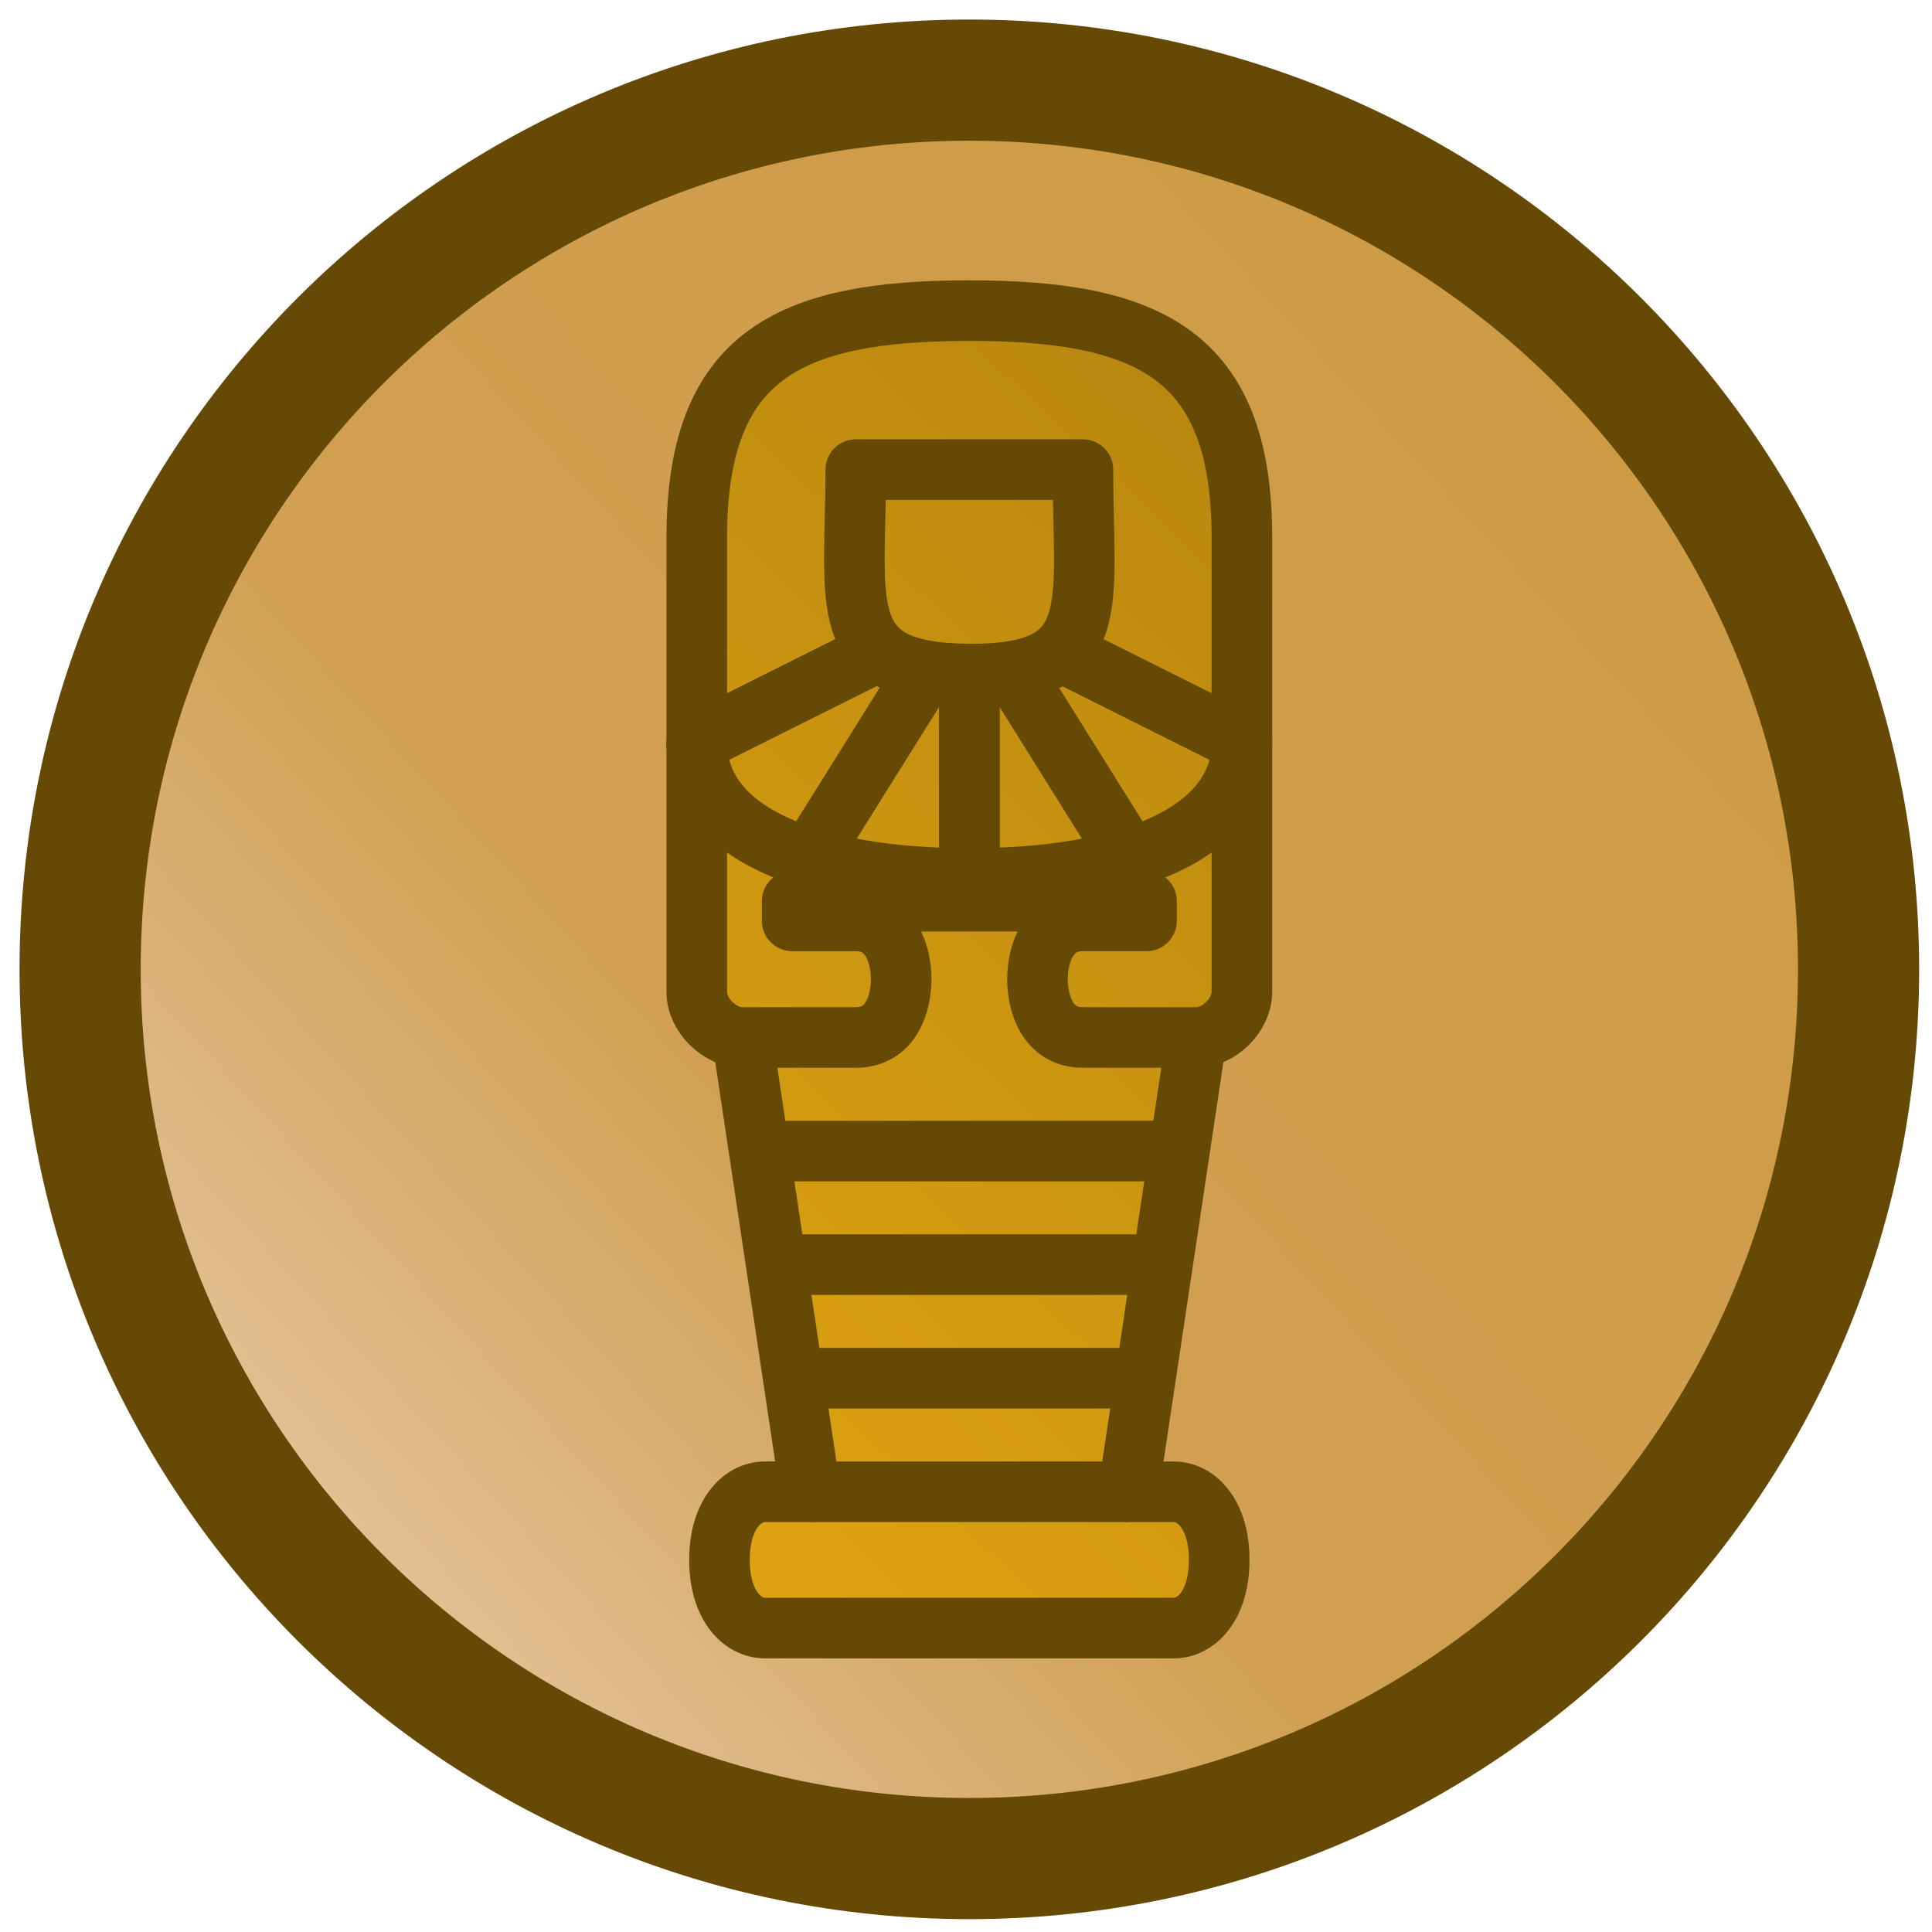
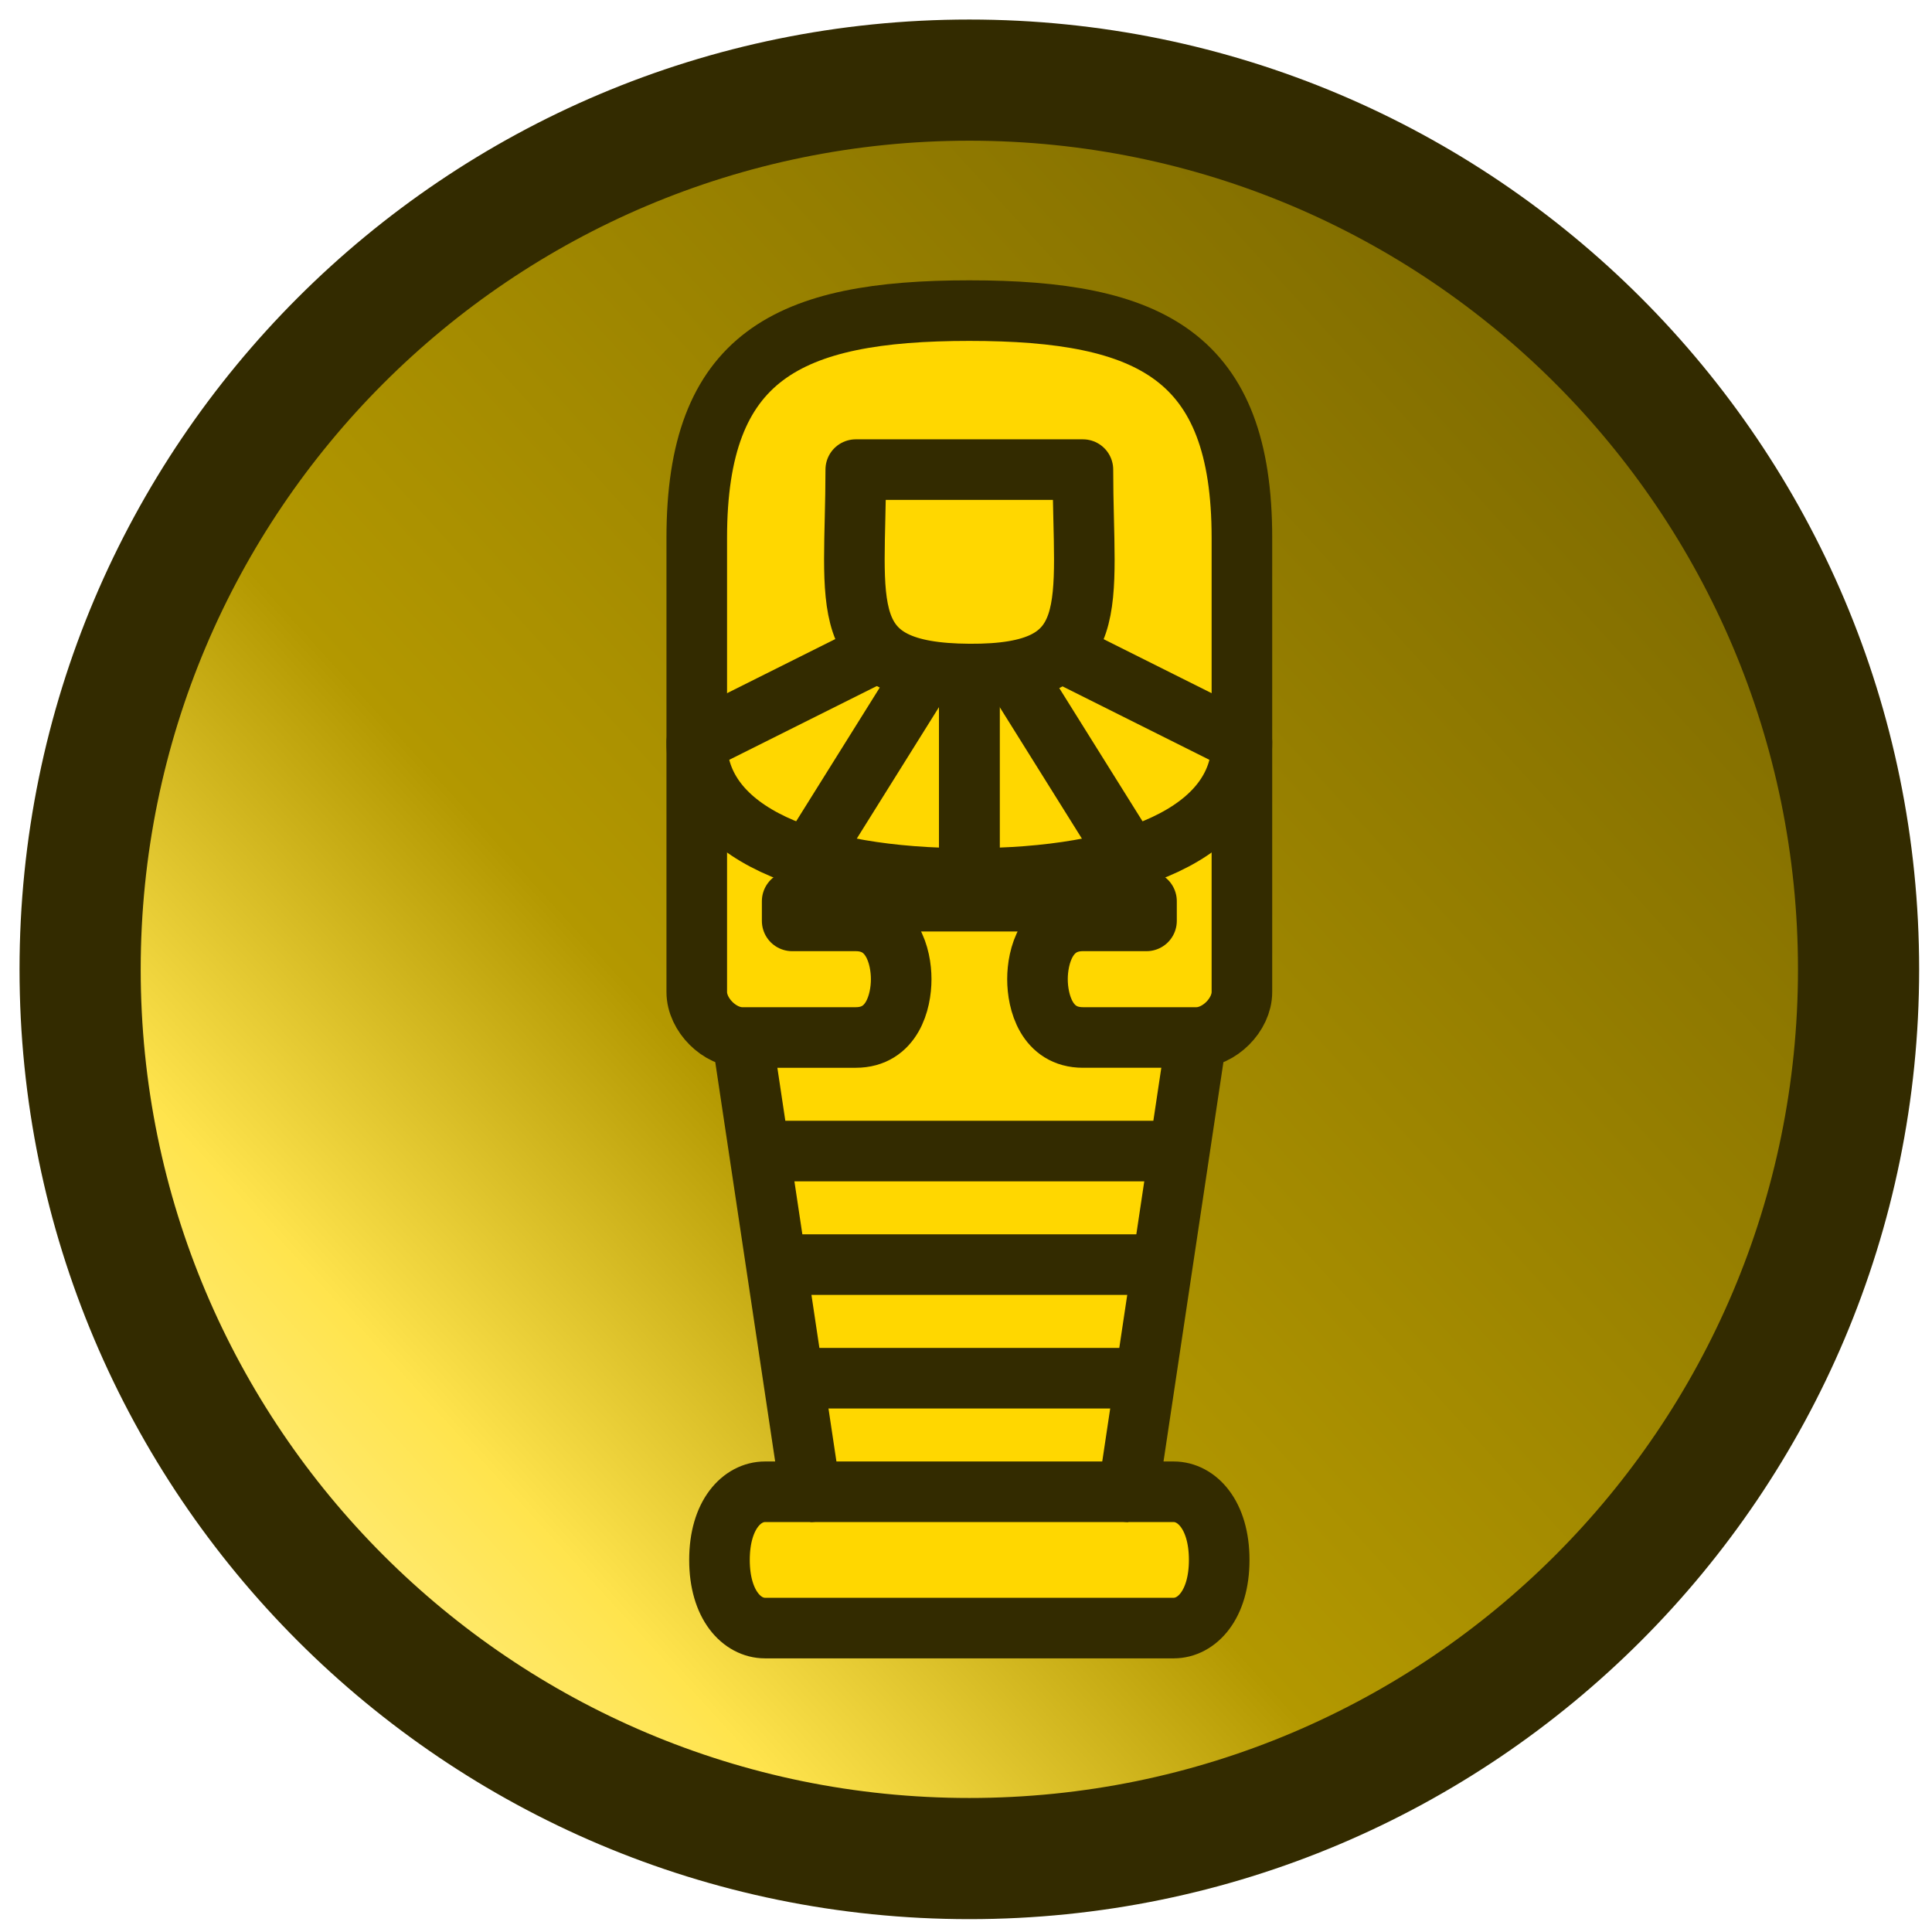
<svg xmlns="http://www.w3.org/2000/svg" xmlns:xlink="http://www.w3.org/1999/xlink" width="1024" height="1024" viewBox="0 0 270 270" version="1.1" id="svg1">
  <defs id="defs1">
-     <linearGradient id="linearGradient14">
-       <stop style="stop-color:#e8aa13;stop-opacity:1;" offset="0" id="stop16" />
-       <stop style="stop-color:#cb9510;stop-opacity:1;" offset="0.5" id="stop17" />
-       <stop style="stop-color:#af800e;stop-opacity:1;" offset="1" id="stop15" />
-     </linearGradient>
    <linearGradient id="linearGradient10">
-       <stop style="stop-color:#e7c79d;stop-opacity:1;" offset="0" id="stop11" />
-       <stop style="stop-color:#ddb783;stop-opacity:1;" offset="0.135" id="stop13" />
-       <stop style="stop-color:#d1a052;stop-opacity:1;" offset="0.376" id="stop14" />
-       <stop style="stop-color:#ce9b45;stop-opacity:1;" offset="1" id="stop10" />
+       <stop style="stop-color:#ffec80;stop-opacity:1;" offset="0" id="stop11" />
+       <stop style="stop-color:#ffe44d;stop-opacity:1;" offset="0.135" id="stop13" />
+       <stop style="stop-color:#b39800;stop-opacity:1;" offset="0.376" id="stop14" />
+       <stop style="stop-color:#806c00;stop-opacity:1;" offset="1" id="stop10" />
    </linearGradient>
    <linearGradient xlink:href="#linearGradient10" id="linearGradient11" x1="42.333" y1="227.542" x2="227.542" y2="58.208" gradientUnits="userSpaceOnUse" />
-     <linearGradient xlink:href="#linearGradient14" id="linearGradient16" x1="36.517" y1="220.135" x2="211.142" y2="34.927" gradientUnits="userSpaceOnUse" />
-     <linearGradient xlink:href="#linearGradient14" id="linearGradient19" x1="36.517" y1="220.135" x2="211.142" y2="34.927" gradientUnits="userSpaceOnUse" />
  </defs>
  <g id="layer2">
-     <circle style="fill:url(#linearGradient11);fill-opacity:1;stroke:#654904;stroke-width:16.933;stroke-linejoin:round;stroke-dasharray:none;stroke-opacity:1;paint-order:normal" id="path10" cx="135.467" cy="135.467" r="124.27" />
+     <circle style="fill:url(#linearGradient11);fill-opacity:1;stroke:#332b00;stroke-width:16.933;stroke-linejoin:round;stroke-dasharray:none;stroke-opacity:1;paint-order:normal" id="path10" cx="135.467" cy="135.467" r="124.27" />
  </g>
-   <g id="layer1">
-     <g id="g9" transform="translate(5.816334,2.11486)" style="stroke:#654904;stroke-opacity:1">
-       <path style="fill:url(#linearGradient19);stroke:#654904;stroke-width:8.467;stroke-linejoin:round;stroke-dasharray:none;stroke-opacity:1;paint-order:normal;fill-opacity:1" d="m 161.394,142.875 -9.523,63.488 h 6.349 c 3.174,0 6.349,3.174 6.349,9.523 0,6.349 -3.174,9.523 -6.349,9.523 h -57.139 c -3.174,0 -6.349,-3.174 -6.349,-9.523 0,-6.349 3.174,-9.523 6.349,-9.523 h 6.349 l -9.523,-63.488 31.215,-33.865 z" id="path5-4" />
-       <path style="fill:url(#linearGradient16);fill-opacity:1;stroke:#654904;stroke-width:8.467;stroke-linejoin:round;stroke-dasharray:none;stroke-opacity:1;paint-order:normal" d="m 129.65,123.829 h -24.76 v 2.751 h 8.888 c 5.079,0 6.349,4.973 6.349,8.148 0,3.174 -1.27,8.148 -6.349,8.148 H 97.906 c -3.174,0 -6.349,-3.174 -6.349,-6.349 V 73.038 c 0,-25.395 12.698,-31.744 38.093,-31.744 25.395,0 38.093,6.349 38.093,31.744 v 63.488 c 0,3.174 -3.174,6.349 -6.349,6.349 h -15.872 c -5.079,0 -6.349,-4.973 -6.349,-8.148 0,-3.174 1.27,-8.148 6.349,-8.148 h 8.888 v -2.751 h -24.76" id="path1-7" />
-       <path style="fill:none;stroke:#654904;stroke-width:8.467;stroke-linejoin:round;stroke-dasharray:none;stroke-opacity:1;paint-order:stroke fill markers" d="m 104.255,190.491 h 50.79" id="path6-0" />
-       <path style="fill:none;stroke:#654904;stroke-width:8.467;stroke-linejoin:round;stroke-dasharray:none;stroke-opacity:1;paint-order:stroke fill markers" d="m 104.255,174.619 h 50.79" id="path7-8" />
-       <path style="fill:none;stroke:#654904;stroke-width:8.467;stroke-linejoin:round;stroke-dasharray:none;stroke-opacity:1;paint-order:stroke fill markers" d="m 101.081,158.747 h 57.139" id="path8-8" />
-       <path style="fill:none;stroke:#654904;stroke-width:8.467;stroke-linejoin:round;stroke-dasharray:none;stroke-opacity:1;paint-order:normal" d="m 107.43,206.363 h 44.442" id="path9" />
-       <path style="fill:none;stroke:#654904;stroke-width:8.467;stroke-linejoin:round;stroke-dasharray:none;stroke-opacity:1;paint-order:normal" d="m 113.778,63.515 h 31.744 c 0,19.046 3.174,28.685 -15.872,28.57 -19.024,-0.116 -15.872,-9.523 -15.872,-28.57 z" id="path2" />
-       <path id="path3" style="fill:none;stroke:#654904;stroke-width:8.467;stroke-linejoin:round;stroke-dasharray:none;stroke-opacity:1;paint-order:stroke fill markers" d="M 129.65,92.085 V 120.654 c 22.221,0 38.093,-6.349 38.093,-19.046 L 142.348,88.91" />
-       <path style="fill:none;stroke:#654904;stroke-width:8.467;stroke-linejoin:round;stroke-dasharray:none;stroke-opacity:1;paint-order:stroke fill markers" d="m 135.999,92.085 15.872,25.395" id="path4" />
-       <path id="path3-2" style="fill:none;stroke:#654904;stroke-width:8.467;stroke-linejoin:round;stroke-dasharray:none;stroke-opacity:1;paint-order:stroke fill markers" d="M 129.65,92.085 V 120.654 c -22.221,0 -38.093,-6.349 -38.093,-19.046 L 116.953,88.91" />
-       <path style="fill:none;stroke:#654904;stroke-width:8.467;stroke-linejoin:round;stroke-dasharray:none;stroke-opacity:1;paint-order:stroke fill markers" d="m 123.302,92.085 -15.872,25.395" id="path4-5" />
+   <g id="layer1" style="stroke:#000000;stroke-opacity:1">
+     <g id="g9" transform="translate(5.816334,2.11486)" style="stroke:#332b00;stroke-opacity:1">
+       <path style="fill:#ffd700;stroke:#332b00;stroke-width:8.467;stroke-linejoin:round;stroke-dasharray:none;stroke-opacity:1;paint-order:normal;fill-opacity:1" d="m 161.394,142.875 -9.523,63.488 h 6.349 c 3.174,0 6.349,3.174 6.349,9.523 0,6.349 -3.174,9.523 -6.349,9.523 h -57.139 c -3.174,0 -6.349,-3.174 -6.349,-9.523 0,-6.349 3.174,-9.523 6.349,-9.523 h 6.349 l -9.523,-63.488 31.215,-33.865 z" id="path5-4" />
+       <path style="fill:#ffd700;fill-opacity:1;stroke:#332b00;stroke-width:8.467;stroke-linejoin:round;stroke-dasharray:none;stroke-opacity:1;paint-order:normal" d="m 129.65,123.829 h -24.76 v 2.751 h 8.888 c 5.079,0 6.349,4.973 6.349,8.148 0,3.174 -1.27,8.148 -6.349,8.148 H 97.906 c -3.174,0 -6.349,-3.174 -6.349,-6.349 V 73.038 c 0,-25.395 12.698,-31.744 38.093,-31.744 25.395,0 38.093,6.349 38.093,31.744 v 63.488 c 0,3.174 -3.174,6.349 -6.349,6.349 h -15.872 c -5.079,0 -6.349,-4.973 -6.349,-8.148 0,-3.174 1.27,-8.148 6.349,-8.148 h 8.888 v -2.751 h -24.76" id="path1-7" />
+       <path style="fill:none;stroke:#332b00;stroke-width:8.467;stroke-linejoin:round;stroke-dasharray:none;stroke-opacity:1;paint-order:stroke fill markers" d="m 104.255,190.491 h 50.79" id="path6-0" />
+       <path style="fill:none;stroke:#332b00;stroke-width:8.467;stroke-linejoin:round;stroke-dasharray:none;stroke-opacity:1;paint-order:stroke fill markers" d="m 104.255,174.619 h 50.79" id="path7-8" />
+       <path style="fill:none;stroke:#332b00;stroke-width:8.467;stroke-linejoin:round;stroke-dasharray:none;stroke-opacity:1;paint-order:stroke fill markers" d="m 101.081,158.747 h 57.139" id="path8-8" />
+       <path style="fill:none;stroke:#332b00;stroke-width:8.467;stroke-linejoin:round;stroke-dasharray:none;stroke-opacity:1;paint-order:normal" d="m 107.43,206.363 h 44.442" id="path9" />
+       <path style="fill:none;stroke:#332b00;stroke-width:8.467;stroke-linejoin:round;stroke-dasharray:none;stroke-opacity:1;paint-order:normal" d="m 113.778,63.515 h 31.744 c 0,19.046 3.174,28.685 -15.872,28.57 -19.024,-0.116 -15.872,-9.523 -15.872,-28.57 z" id="path2" />
+       <path id="path3" style="fill:none;stroke:#332b00;stroke-width:8.467;stroke-linejoin:round;stroke-dasharray:none;stroke-opacity:1;paint-order:stroke fill markers" d="M 129.65,92.085 V 120.654 c 22.221,0 38.093,-6.349 38.093,-19.046 L 142.348,88.91" />
+       <path style="fill:none;stroke:#332b00;stroke-width:8.467;stroke-linejoin:round;stroke-dasharray:none;stroke-opacity:1;paint-order:stroke fill markers" d="m 135.999,92.085 15.872,25.395" id="path4" />
+       <path id="path3-2" style="fill:none;stroke:#332b00;stroke-width:8.467;stroke-linejoin:round;stroke-dasharray:none;stroke-opacity:1;paint-order:stroke fill markers" d="M 129.65,92.085 V 120.654 c -22.221,0 -38.093,-6.349 -38.093,-19.046 L 116.953,88.91" />
+       <path style="fill:none;stroke:#332b00;stroke-width:8.467;stroke-linejoin:round;stroke-dasharray:none;stroke-opacity:1;paint-order:stroke fill markers" d="m 123.302,92.085 -15.872,25.395" id="path4-5" />
    </g>
  </g>
  <g id="layer3" style="display:none">
    <path style="fill:#deb887;fill-opacity:1;stroke:#936a06;stroke-width:0.794;stroke-linejoin:round;stroke-dasharray:none;stroke-opacity:1;paint-order:normal" d="m 216.958,37.042 7.938,-9.26" id="path19" />
    <path style="stroke:#936a06;stroke-opacity:1;fill:#deb887;fill-opacity:1;stroke-width:0.794;stroke-linejoin:round;stroke-dasharray:none;paint-order:normal" d="m 36.517,220.135 -3.44,2.117" id="path20" transform="translate(5.816335,2.11486)" />
  </g>
</svg>
